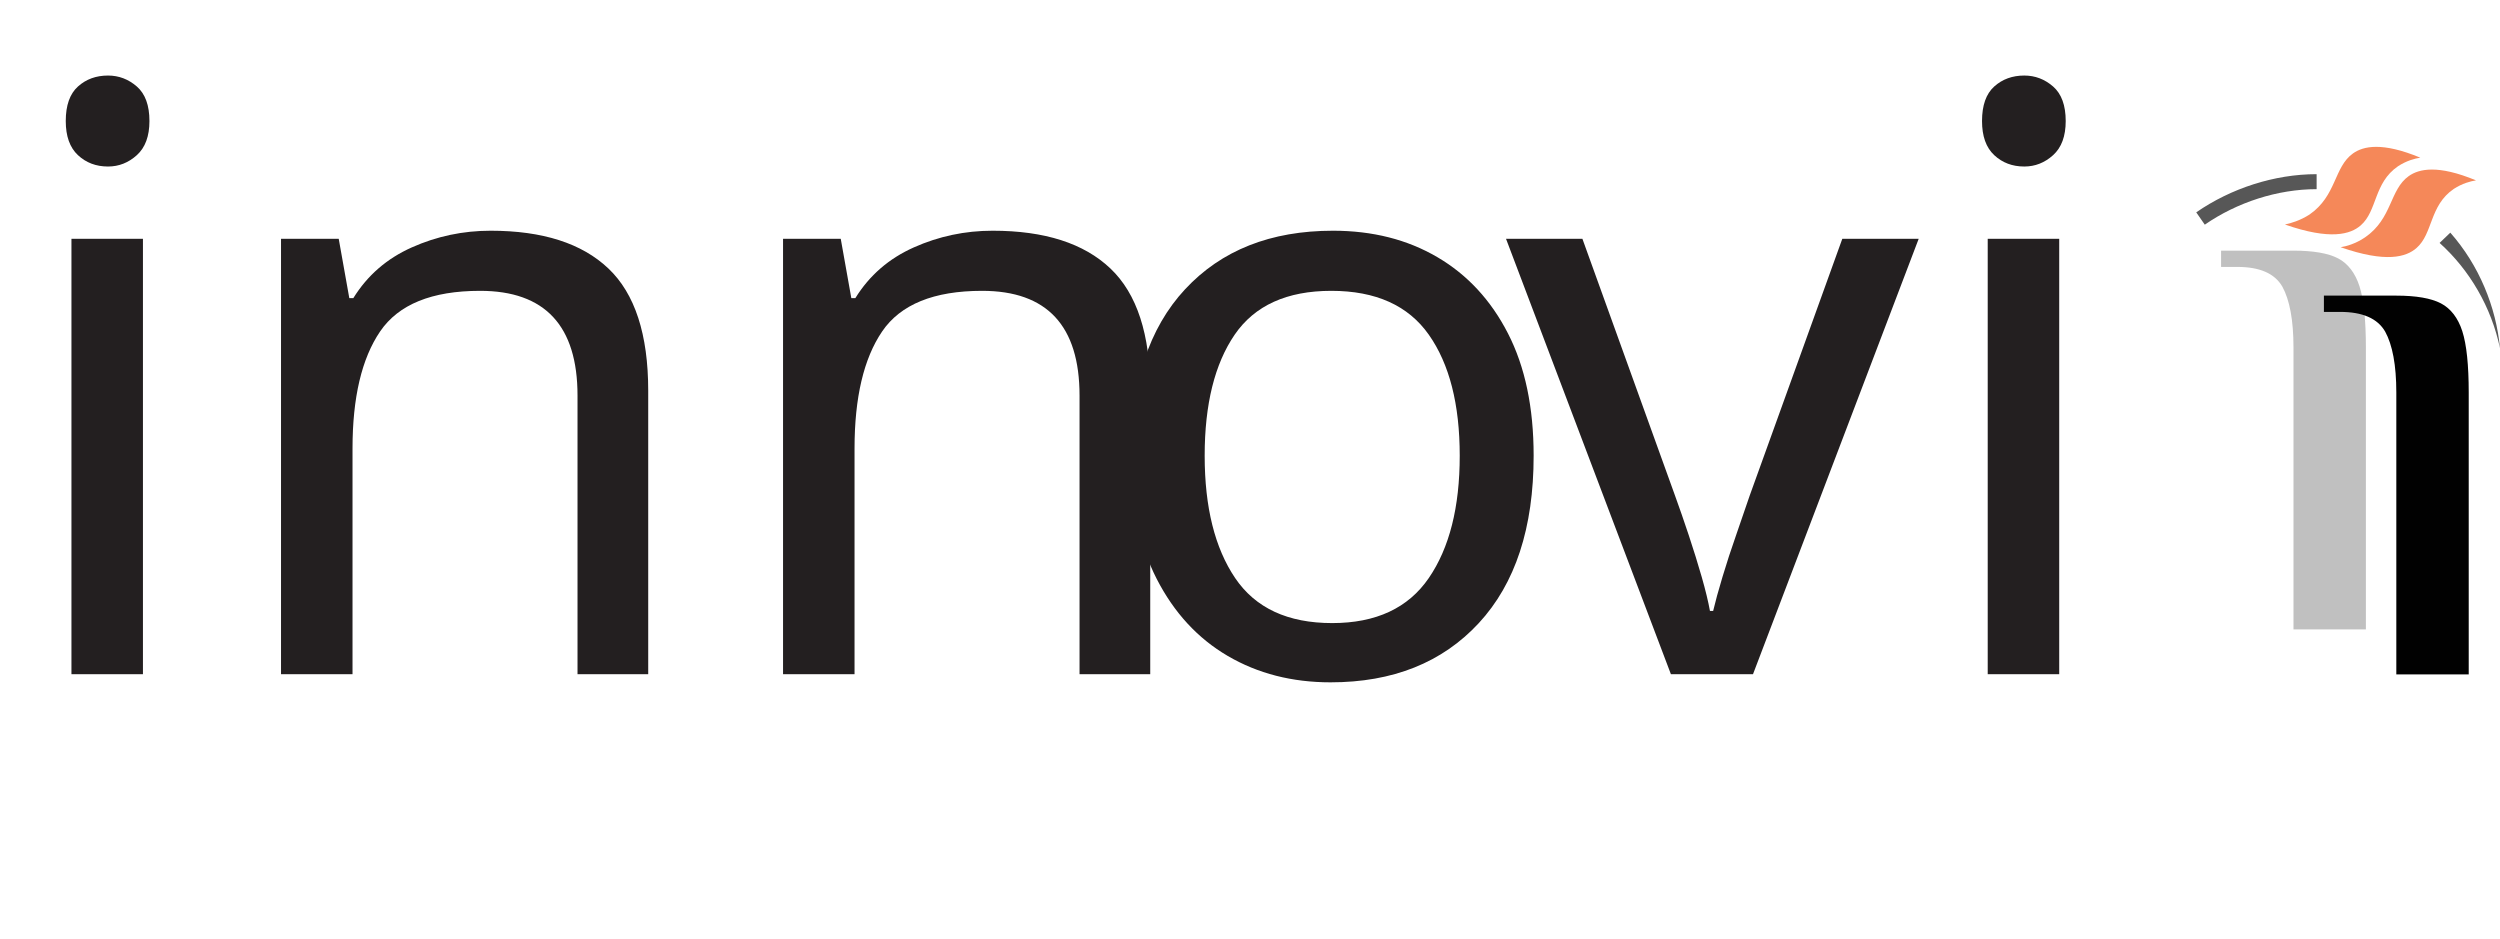
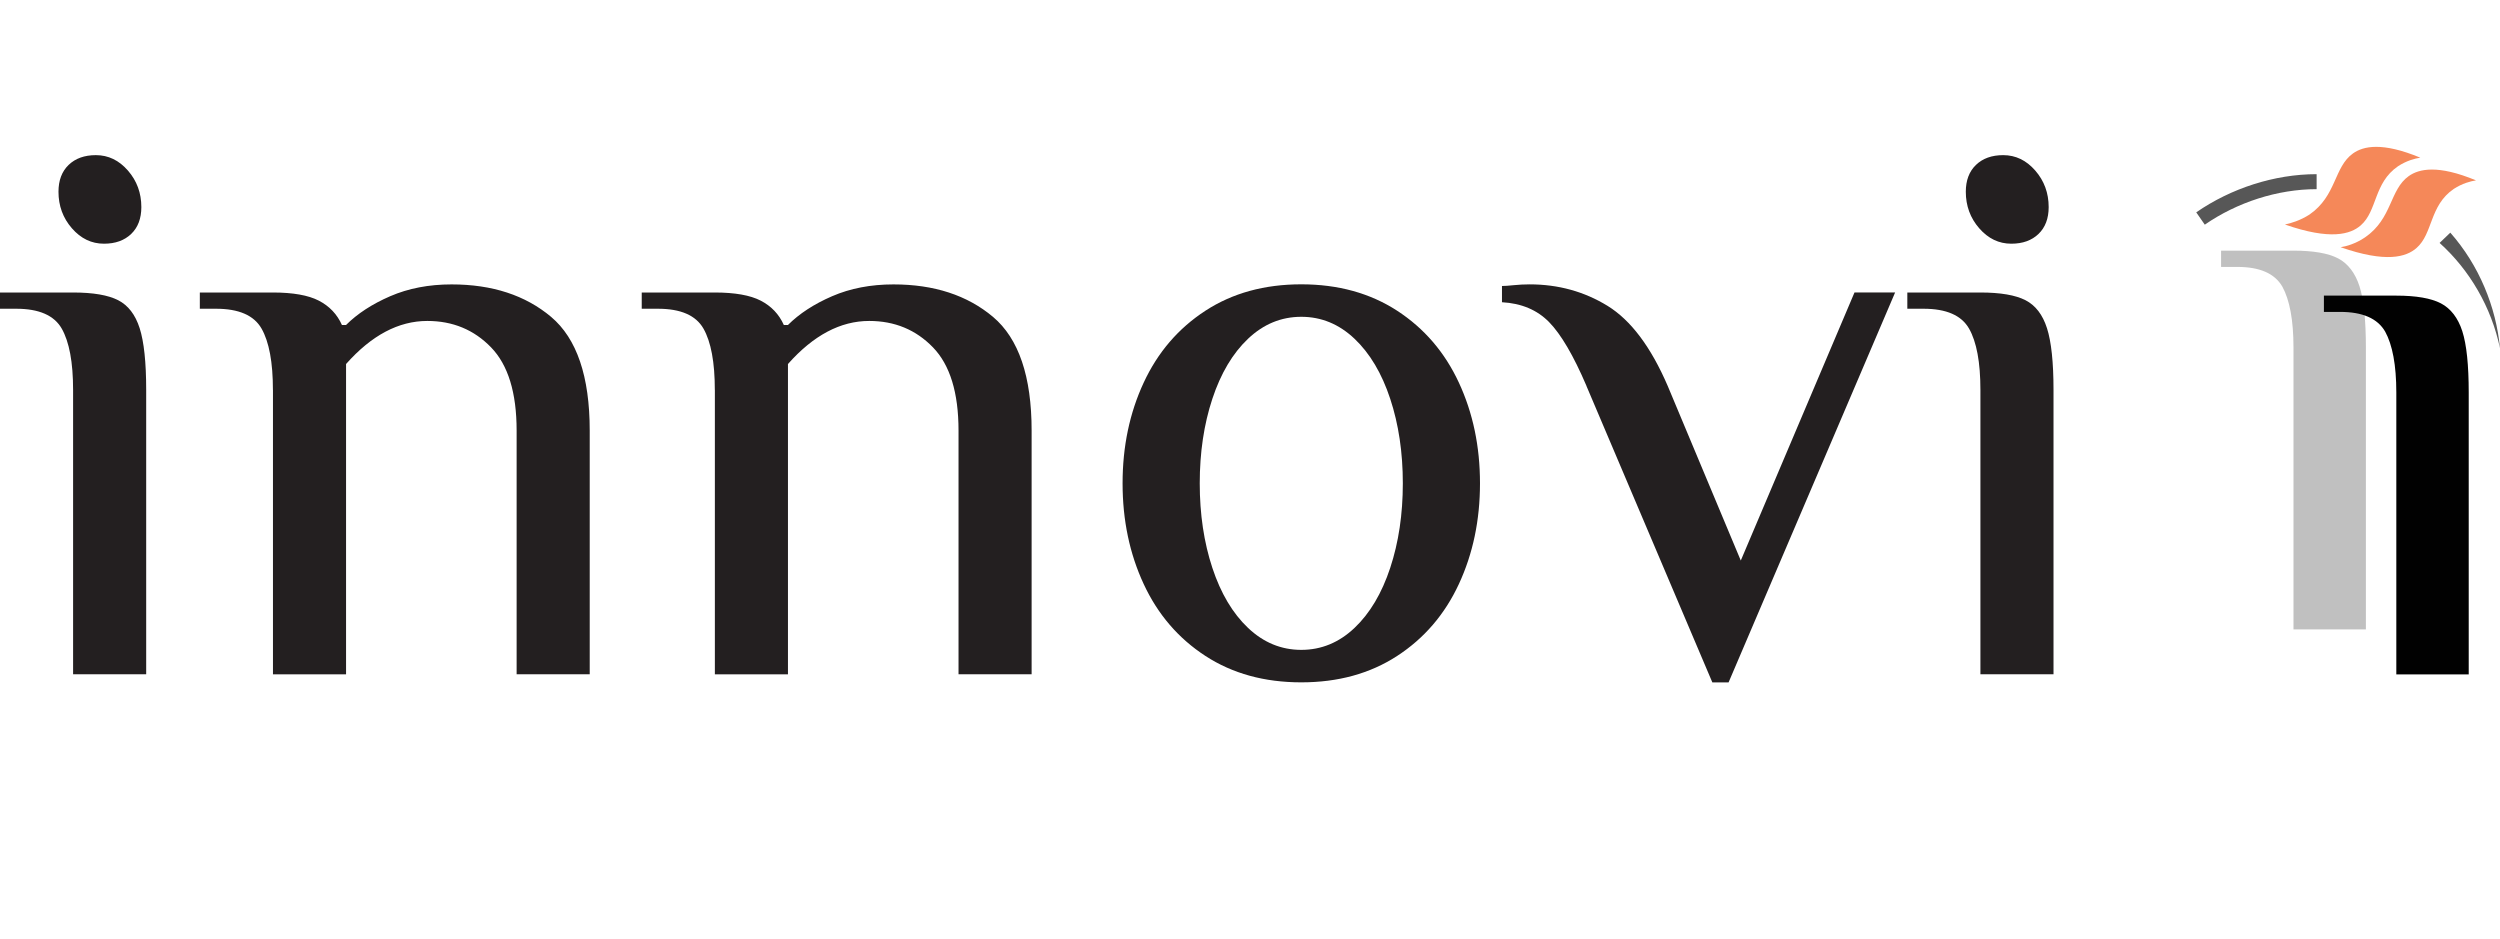
- <svg xmlns="http://www.w3.org/2000/svg" version="1.1" id="Layer_1" x="0px" y="0px" viewBox="0 0 583.5 219" style="enable-background:new 0 0 583.5 219;" xml:space="preserve">
-   <style type="text/css">
- 	.st0{fill:#231F20;}
- 	.st1{font-family:'Philosopher-Regular';}
- 	.st2{font-size:189.597px;}
- 	.st3{letter-spacing:-2;}
- 	.st4{fill:#C0C0C0;}
- 	.st5{fill:#010101;}
- 	.st6{fill:#575757;}
- 	.st7{fill:none;stroke:#575757;stroke-width:3.5;stroke-miterlimit:10;}
- 	.st8{fill:#F58859;}
- </style>
-   <text transform="matrix(1 0 0 1 0.5667 157.3657)" class="st0 st1 st2">inn</text>
-   <text transform="matrix(1 0 0 1 253.4827 157.3657)" class="st0 st1 st2 st3">o</text>
-   <text transform="matrix(1 0 0 1 351.5071 157.3657)" class="st0 st1 st2">vi</text>
-   <path class="st4" d="M535.3,81.1c0-6.4-0.9-11.1-2.6-14.2c-1.8-3.1-5.3-4.6-10.5-4.6h-3.8v-3.8h16.9c4.6,0,8.1,0.6,10.4,1.8  c2.3,1.2,4,3.4,5,6.5c1,3.1,1.5,7.9,1.5,14.3v65.8h-16.9L535.3,81.1L535.3,81.1z" />
-   <path class="st5" d="M559.3,91.6c0-6.4-0.9-11.1-2.6-14.2c-1.8-3.1-5.3-4.6-10.5-4.6h-3.8V69h16.9c4.6,0,8.1,0.6,10.4,1.8  c2.3,1.2,4,3.4,5,6.5c1,3.1,1.5,7.9,1.5,14.3v65.8h-16.9L559.3,91.6L559.3,91.6z" />
-   <path class="st6" d="M571.9,54.3c6.7,7.6,10.7,17.3,11.6,27c-2-9.6-7.1-18.3-14.1-24.6L571.9,54.3C571.9,54.3,571.9,54.3,571.9,54.3  z" />
-   <path class="st7" d="M513.6,51c7.8-5.4,17.6-8.6,27.1-8.6" />
-   <path class="st8" d="M533.3,52.4c10.6,3.7,15.3,2.3,17.7,0.2c3.9-3.4,3-9.9,8.7-13.8c2-1.3,3.9-1.8,5.2-2c-8.9-3.7-13.3-2.7-15.7-1  c-4.5,3.2-3.8,9.9-10.2,14.3C536.8,51.5,534.7,52.1,533.3,52.4L533.3,52.4z" />
-   <path class="st8" d="M546.3,57.7c10.6,3.7,15.3,2.3,17.7,0.2c3.9-3.4,3-9.9,8.7-13.8c2-1.3,3.9-1.8,5.2-2c-8.9-3.7-13.3-2.7-15.7-1  c-4.5,3.2-3.8,9.9-10.2,14.3C549.8,56.9,547.6,57.5,546.3,57.7L546.3,57.7z" />
+ <svg xmlns="http://www.w3.org/2000/svg" id="Layer_1" version="1.1" viewBox="0 0 583.5 219">
+   <defs>
+     <style>
+       .st0 {
+         fill: #010101;
+       }
+ 
+       .st1 {
+         fill: none;
+         stroke: #575757;
+         stroke-miterlimit: 10;
+         stroke-width: 3.5px;
+       }
+ 
+       .st2 {
+         fill: #231f20;
+       }
+ 
+       .st3 {
+         isolation: isolate;
+       }
+ 
+       .st4 {
+         fill: #575757;
+       }
+ 
+       .st5 {
+         fill: #f58859;
+       }
+ 
+       .st6 {
+         fill: silver;
+       }
+     </style>
+   </defs>
+   <g class="st3">
+     <path class="st2" d="M17.06,91.01c0-6.45-.89-11.22-2.65-14.31-1.77-3.1-5.31-4.64-10.62-4.64H0v-3.79h17.06c4.67,0,8.18.6,10.52,1.8,2.34,1.2,4.01,3.38,5.02,6.54,1.01,3.16,1.52,7.96,1.52,14.41v66.36h-17.06v-66.36ZM16.78,53.28c-2.09-2.4-3.13-5.24-3.13-8.53,0-2.65.79-4.74,2.37-6.26,1.58-1.52,3.7-2.28,6.35-2.28,2.91,0,5.4,1.2,7.49,3.6,2.09,2.4,3.13,5.25,3.13,8.53,0,2.65-.79,4.74-2.37,6.26-1.58,1.52-3.7,2.28-6.35,2.28-2.91,0-5.4-1.2-7.49-3.6Z" />
+     <path class="st2" d="M63.7,91.01c0-6.45-.89-11.22-2.65-14.31-1.77-3.1-5.31-4.64-10.62-4.64h-3.79v-3.79h17.06c4.67,0,8.25.63,10.71,1.9,2.46,1.27,4.27,3.16,5.4,5.69h.95c2.65-2.65,6.1-4.9,10.33-6.73,4.23-1.83,9.01-2.75,14.31-2.75,9.48,0,17.22,2.53,23.23,7.58,6,5.06,9.01,13.91,9.01,26.54v56.88h-17.06v-56.88c0-8.85-1.99-15.33-5.97-19.43-3.98-4.11-8.94-6.16-14.88-6.16-6.7,0-13.02,3.35-18.96,10.05v72.43h-17.06v-66.36Z" />
+     <path class="st2" d="M166.84,91.01c0-6.45-.89-11.22-2.65-14.31-1.77-3.1-5.31-4.64-10.62-4.64h-3.79v-3.79h17.06c4.67,0,8.25.63,10.71,1.9,2.46,1.27,4.27,3.16,5.4,5.69h.95c2.65-2.65,6.1-4.9,10.33-6.73,4.23-1.83,9.01-2.75,14.31-2.75,9.48,0,17.22,2.53,23.23,7.58,6,5.06,9.01,13.91,9.01,26.54v56.88h-17.06v-56.88c0-8.85-1.99-15.33-5.97-19.43-3.98-4.11-8.94-6.16-14.88-6.16-6.7,0-13.02,3.35-18.96,10.05v72.43h-17.06v-66.36Z" />
+   </g>
+   <g class="st3">
+     <path class="st2" d="M281.35,153.1c-6.32-4.11-11.12-9.7-14.41-16.78-3.29-7.08-4.93-14.91-4.93-23.51s1.64-16.43,4.93-23.51c3.29-7.08,8.09-12.67,14.41-16.78,6.32-4.11,13.78-6.16,22.37-6.16s16.05,2.06,22.37,6.16c6.32,4.11,11.12,9.7,14.41,16.78,3.29,7.08,4.93,14.92,4.93,23.51s-1.64,16.43-4.93,23.51c-3.29,7.08-8.09,12.67-14.41,16.78-6.32,4.11-13.78,6.16-22.37,6.16s-16.05-2.05-22.37-6.16ZM316.14,146.56c3.6-3.41,6.38-8.09,8.34-14.03,1.96-5.94,2.94-12.51,2.94-19.72s-.98-13.78-2.94-19.72c-1.96-5.94-4.74-10.62-8.34-14.03s-7.74-5.12-12.42-5.12-8.82,1.71-12.42,5.12c-3.6,3.41-6.38,8.09-8.34,14.03-1.96,5.94-2.94,12.51-2.94,19.72s.98,13.78,2.94,19.72c1.96,5.94,4.74,10.62,8.34,14.03,3.6,3.41,7.74,5.12,12.42,5.12s8.82-1.71,12.42-5.12Z" />
+   </g>
+   <g class="st3">
+     <path class="st2" d="M370.28,90.06c-3.03-7.08-5.94-12.04-8.72-14.88-2.78-2.84-6.45-4.39-11-4.64v-3.79c.63,0,1.55-.06,2.75-.19,1.2-.12,2.43-.19,3.7-.19,6.7,0,12.76,1.68,18.2,5.02,5.43,3.35,10.11,9.58,14.03,18.68l17.06,40.76,26.54-62.57h9.48l-38.87,91.01h-3.79l-29.39-69.2Z" />
+     <path class="st2" d="M462.23,91.01c0-6.45-.89-11.22-2.65-14.31-1.77-3.1-5.31-4.64-10.62-4.64h-3.79v-3.79h17.06c4.67,0,8.18.6,10.52,1.8,2.34,1.2,4.01,3.38,5.02,6.54,1.01,3.16,1.52,7.96,1.52,14.41v66.36h-17.06v-66.36ZM461.95,53.28c-2.09-2.4-3.13-5.24-3.13-8.53,0-2.65.79-4.74,2.37-6.26,1.58-1.52,3.7-2.28,6.35-2.28,2.91,0,5.4,1.2,7.49,3.6,2.09,2.4,3.13,5.25,3.13,8.53,0,2.65-.79,4.74-2.37,6.26-1.58,1.52-3.7,2.28-6.35,2.28-2.91,0-5.4-1.2-7.49-3.6Z" />
+   </g>
+   <path class="st6" d="M535.3,81.1c0-6.4-.9-11.1-2.6-14.2-1.8-3.1-5.3-4.6-10.5-4.6h-3.8v-3.8h16.9c4.6,0,8.1.6,10.4,1.8,2.3,1.2,4,3.4,5,6.5s1.5,7.9,1.5,14.3v65.8h-16.9v-65.8h0Z" />
+   <path class="st0" d="M559.3,91.6c0-6.4-.9-11.1-2.6-14.2-1.8-3.1-5.3-4.6-10.5-4.6h-3.8v-3.8h16.9c4.6,0,8.1.6,10.4,1.8,2.3,1.2,4,3.4,5,6.5s1.5,7.9,1.5,14.3v65.8h-16.9v-65.8h0Z" />
+   <path class="st4" d="M571.9,54.3c6.7,7.6,10.7,17.3,11.6,27-2-9.6-7.1-18.3-14.1-24.6l2.5-2.4h0Z" />
+   <path class="st1" d="M513.6,51c7.8-5.4,17.6-8.6,27.1-8.6" />
+   <path class="st5" d="M533.3,52.4c10.6,3.7,15.3,2.3,17.7.2,3.9-3.4,3-9.9,8.7-13.8,2-1.3,3.9-1.8,5.2-2-8.9-3.7-13.3-2.7-15.7-1-4.5,3.2-3.8,9.9-10.2,14.3-2.2,1.4-4.3,2-5.7,2.3h0Z" />
+   <path class="st5" d="M546.3,57.7c10.6,3.7,15.3,2.3,17.7.2,3.9-3.4,3-9.9,8.7-13.8,2-1.3,3.9-1.8,5.2-2-8.9-3.7-13.3-2.7-15.7-1-4.5,3.2-3.8,9.9-10.2,14.3-2.2,1.5-4.4,2.1-5.7,2.3h0Z" />
</svg>
